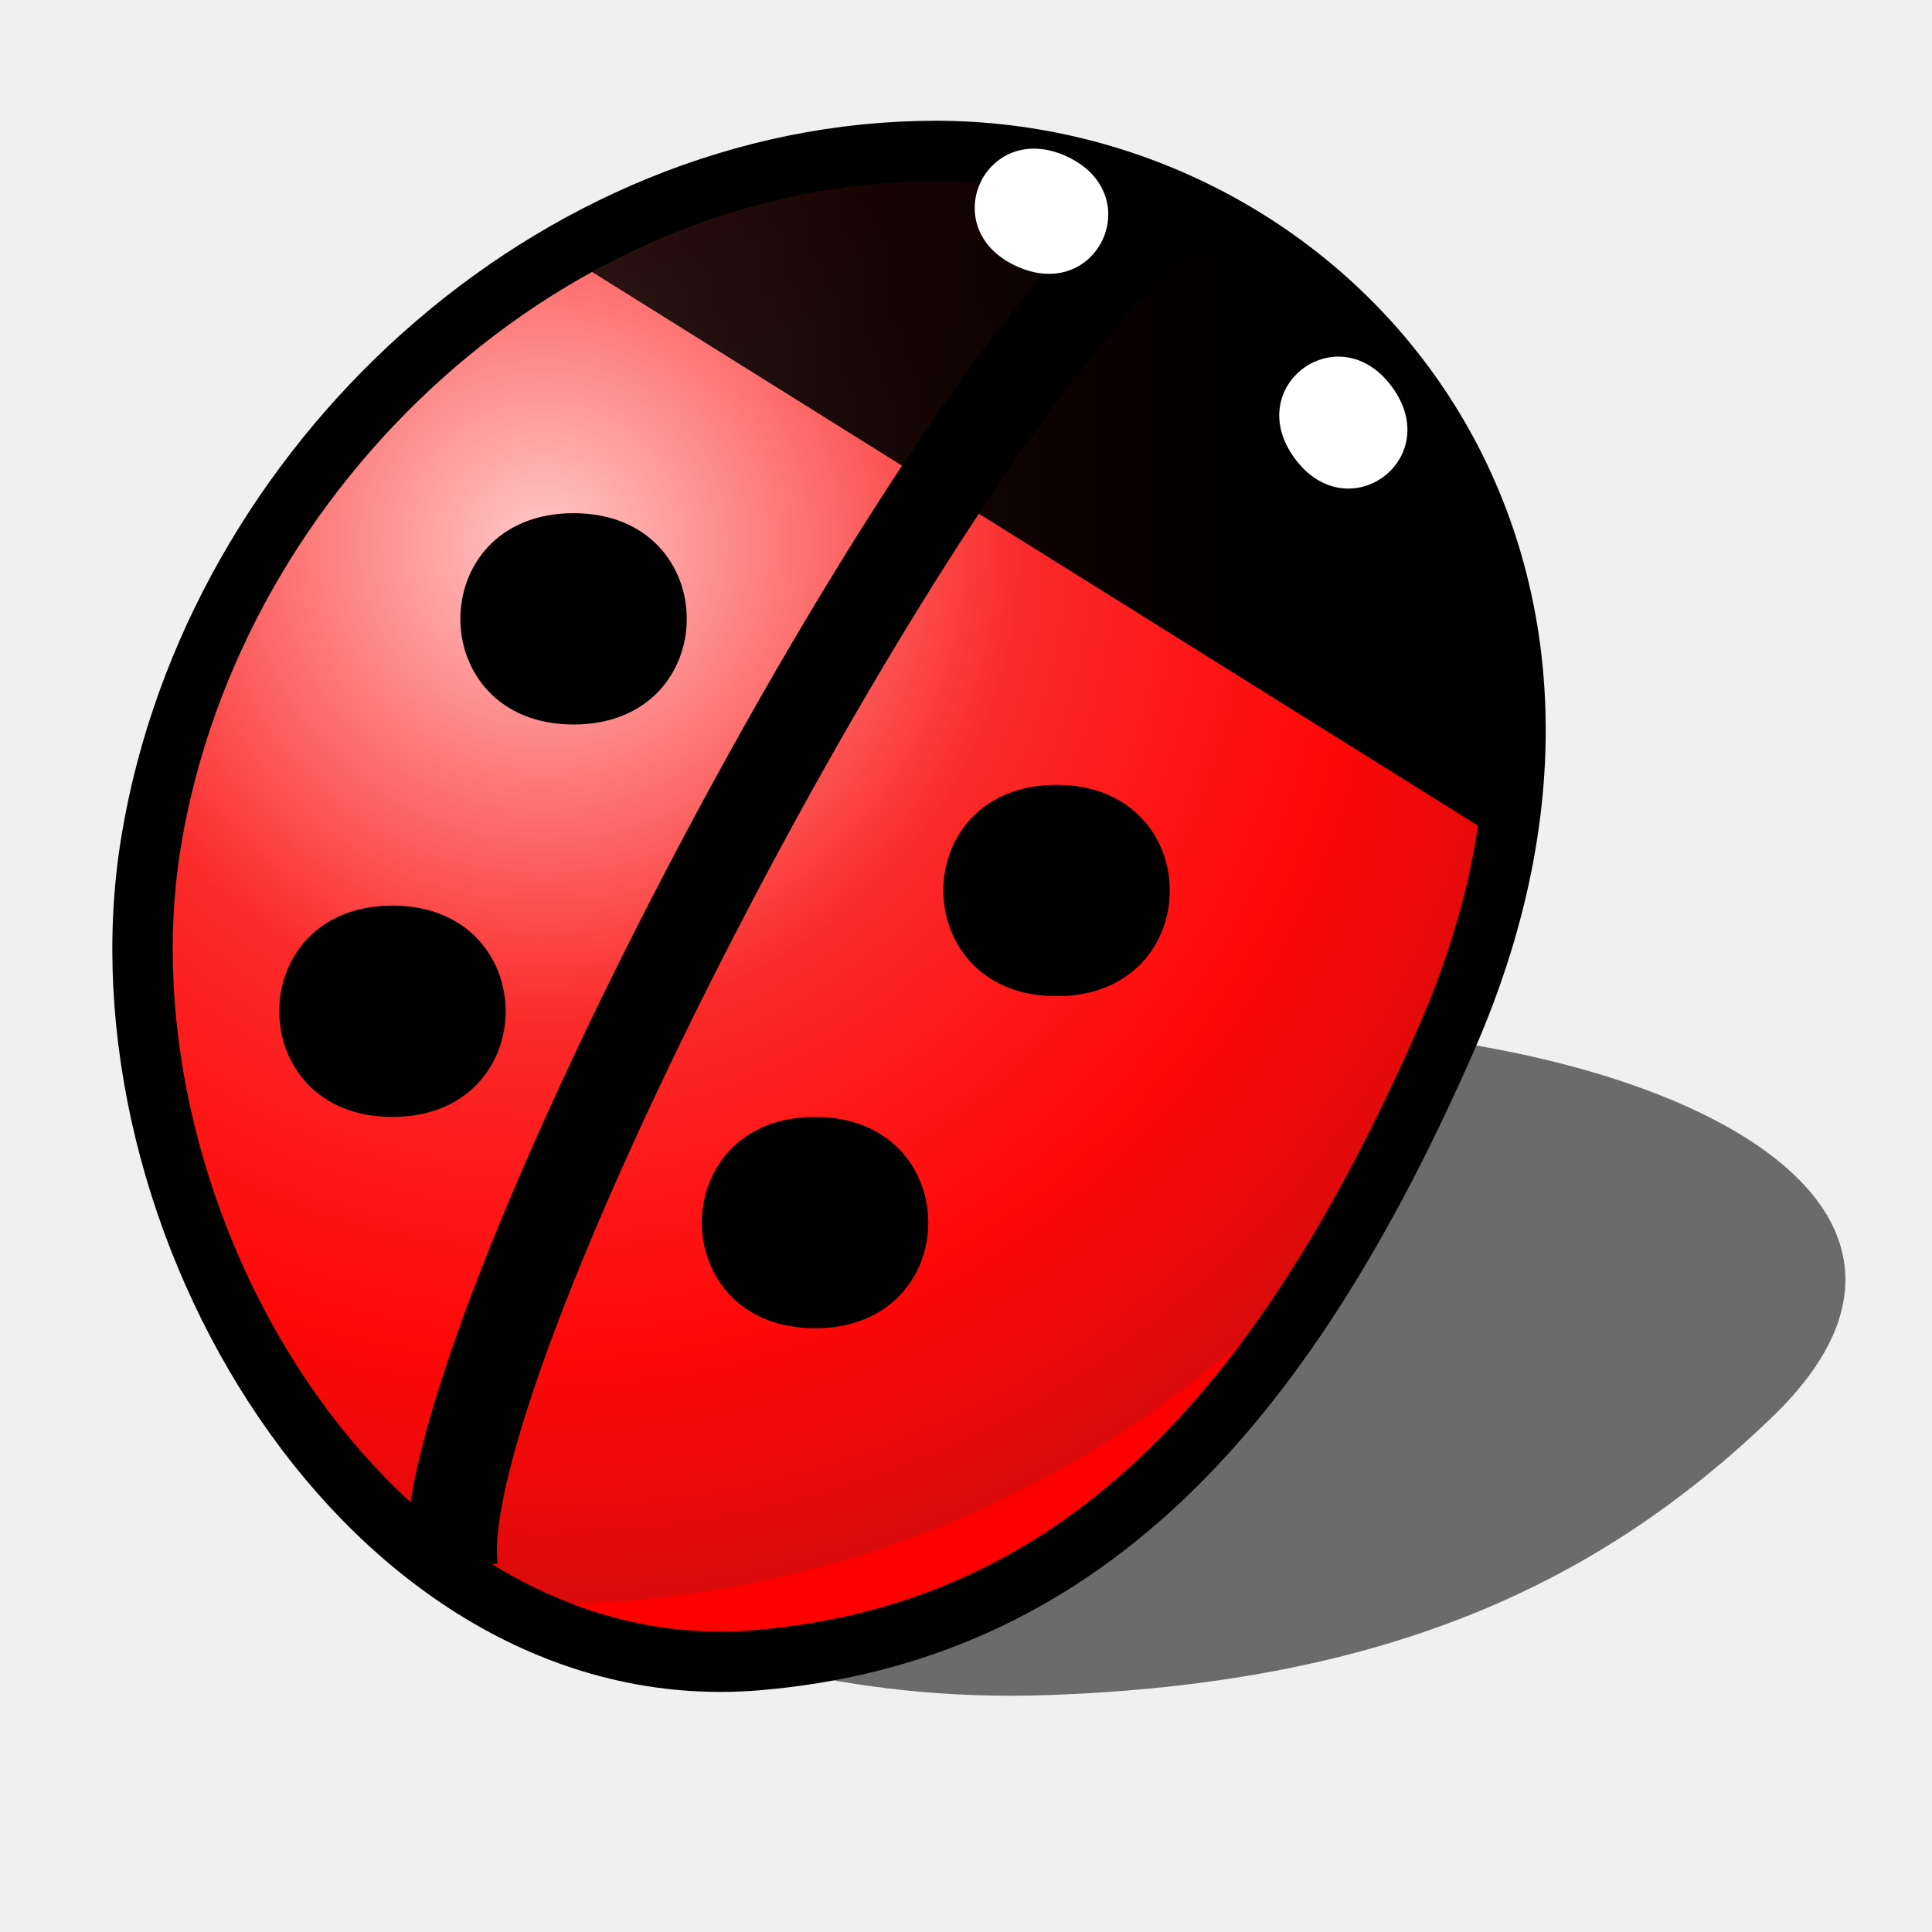
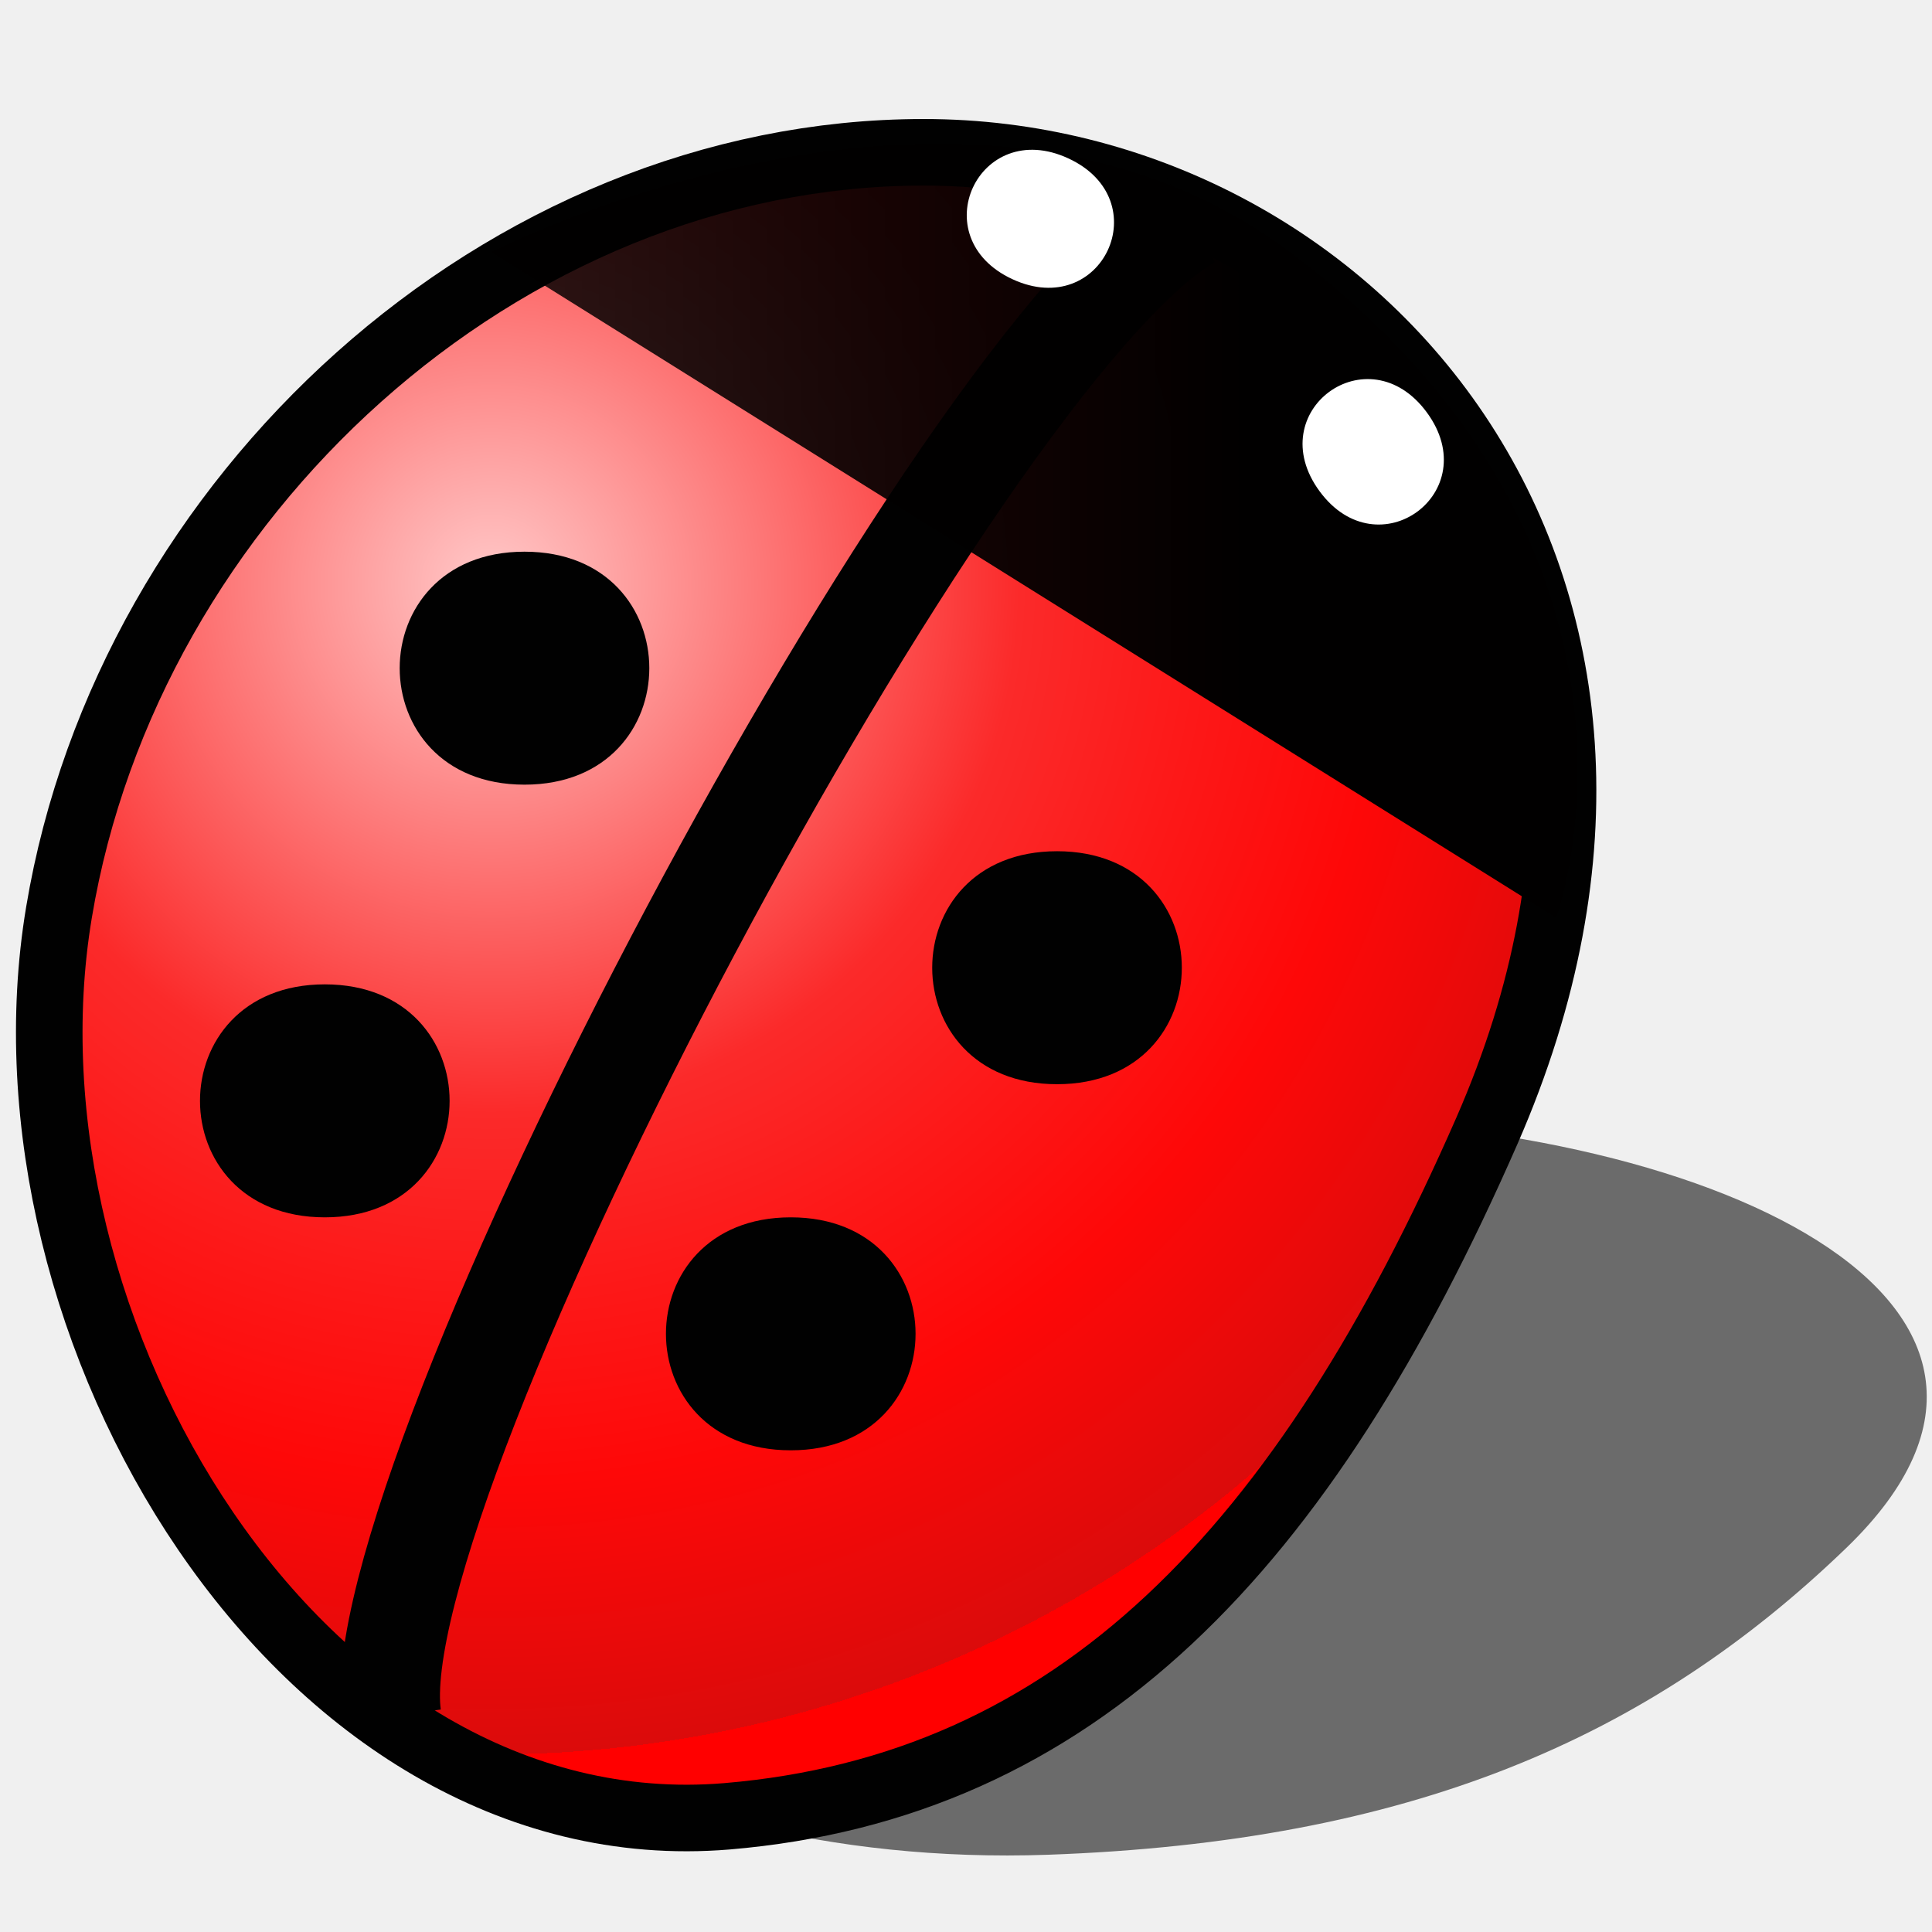
- <svg xmlns="http://www.w3.org/2000/svg" version="1.1" width="64" height="64" color-interpolation="linearRGB">
-   <g>
-     <path style="fill:#010101; fill-opacity:0.553" d="M29 4C16.84 4 6 14 4 26C2 37.98 11 53 23 52C32.96 51.16 39.54 44.46 45 32C52 16 41.15 4 29 4z" transform="matrix(1.0909,0,0,0.4615,9.6363,32.1538)" />
-     <path style="fill:none; stroke:#010101; stroke-width:4" d="M29 4C16.84 4 6 14 4 26C2 37.98 11 53 23 52C32.96 51.16 39.54 44.46 45 32C52 16 41.15 4 29 4z" transform="matrix(1,0,0,1,2,2)" />
+ <svg xmlns="http://www.w3.org/2000/svg" version="1.1" width="28" height="28" color-interpolation="linearRGB" id="svg44">
+   <defs id="defs48" />
+   <g id="g42" transform="matrix(0.4823544,0,0,0.4823544,-1.563326,-0.2045856)">
+     <path style="fill:#010101;fill-opacity:0.553" d="M 29,4 C 16.84,4 6,14 4,26 2,37.98 11,53 23,52 32.96,51.16 39.54,44.46 45,32 52,16 41.15,4 29,4 Z" transform="matrix(1.0909,0,0,0.4615,9.6363,32.1538)" id="path2" />
+     <path style="fill:none;stroke:#010101;stroke-width:4" d="M 29,4 C 16.84,4 6,14 4,26 2,37.98 11,53 23,52 32.96,51.16 39.54,44.46 45,32 52,16 41.15,4 29,4 Z" transform="translate(2,2)" id="path4" />
    <radialGradient id="gradient0" gradientUnits="userSpaceOnUse" cx="0" cy="0" r="64" gradientTransform="matrix(0.5625,0,0,0.5625,16,16)">
-       <stop offset="0.004" stop-color="#ffc7c7" />
-       <stop offset="0.441" stop-color="#fb2a2a" />
-       <stop offset="0.595" stop-color="#fd1818" />
-       <stop offset="0.749" stop-color="#fe0808" />
-       <stop offset="0.976" stop-color="#db0b0b" />
-       <stop offset="0.858" stop-color="#ff0000" />
+       <stop offset="0.004" stop-color="#ffc7c7" id="stop6" />
+       <stop offset="0.441" stop-color="#fb2a2a" id="stop8" />
+       <stop offset="0.595" stop-color="#fd1818" id="stop10" />
+       <stop offset="0.749" stop-color="#fe0808" id="stop12" />
+       <stop offset="0.976" stop-color="#db0b0b" id="stop14" />
+       <stop offset="0.858" stop-color="#ff0000" id="stop16" />
    </radialGradient>
-     <path style="fill:url(#gradient0)" d="M29 4C16.84 4 6 14 4 26C2 37.98 11 53 23 52C32.96 51.16 39.54 44.46 45 32C52 16 41.15 4 29 4z" transform="matrix(1,0,0,1,2,2)" />
-     <path style="fill:none; stroke:#010101; stroke-width:3" d="M39 7C32 11 14 45 15 52" />
-     <path style="fill:#010101" d="M23 12C18 12 18 19 23 19C28 19 28 12 23 12z" transform="matrix(1,0,0,1,-4,5)" />
-     <path style="fill:#010101" d="M23 12C18 12 18 19 23 19C28 19 28 12 23 12z" transform="matrix(1,0,0,1,-10,18)" />
-     <path style="fill:#010101" d="M23 12C18 12 18 19 23 19C28 19 28 12 23 12z" transform="matrix(1,0,0,1,12,14)" />
-     <path style="fill:#010101" d="M23 12C18 12 18 19 23 19C28 19 28 12 23 12z" transform="matrix(1,0,0,1,4,25)" />
+     <path style="fill:url(#gradient0)" d="M 29,4 C 16.84,4 6,14 4,26 2,37.98 11,53 23,52 32.96,51.16 39.54,44.46 45,32 52,16 41.15,4 29,4 Z" transform="translate(2,2)" id="path19" />
+     <path style="fill:none;stroke:#010101;stroke-width:3" d="M 39,7 C 32,11 14,45 15,52" id="path21" />
+     <path style="fill:#010101" d="m 23,12 c -5,0 -5,7 0,7 5,0 5,-7 0,-7 z" transform="translate(-4,5)" id="path23" />
+     <path style="fill:#010101" d="m 23,12 c -5,0 -5,7 0,7 5,0 5,-7 0,-7 z" transform="translate(-10,18)" id="path25" />
+     <path style="fill:#010101" d="m 23,12 c -5,0 -5,7 0,7 5,0 5,-7 0,-7 z" transform="translate(12,14)" id="path27" />
+     <path style="fill:#010101" d="m 23,12 c -5,0 -5,7 0,7 5,0 5,-7 0,-7 z" transform="translate(4,25)" id="path29" />
    <linearGradient id="gradient1" gradientUnits="userSpaceOnUse" x1="-64" y1="-64" x2="64" y2="-64">
-       <stop offset="0.316" stop-color="#010000" stop-opacity="0.502" />
-       <stop offset="0.818" stop-color="#010000" />
+       <stop offset="0.316" stop-color="#010000" stop-opacity="0.502" id="stop31" />
+       <stop offset="0.818" stop-color="#010000" id="stop33" />
    </linearGradient>
-     <path style="fill:url(#gradient1)" d="M18 8L50 28C50 28 54 17 42 8C32.23 0.67 18 8 18 8z" />
-     <path style="fill:#ffffff" d="M23 12C18 12 18 19 23 19C28 19 28 12 23 12z" transform="matrix(0.5406,0.2503,-0.2401,0.5185,25.7881,-6.7959)" />
-     <path style="fill:#ffffff" d="M23 12C18 12 18 19 23 19C28 19 28 12 23 12z" transform="matrix(0.3526,0.4802,-0.4605,0.3382,43.5278,-2.2874)" />
+     <path style="fill:url(#gradient1)" d="M 18,8 50,28 C 50,28 54,17 42,8 32.23,0.67 18,8 18,8 Z" id="path36" />
+     <path style="fill:#ffffff" d="m 23,12 c -5,0 -5,7 0,7 5,0 5,-7 0,-7 z" transform="matrix(0.5406,0.2503,-0.2401,0.5185,25.7881,-6.7959)" id="path38" />
+     <path style="fill:#ffffff" d="m 23,12 c -5,0 -5,7 0,7 5,0 5,-7 0,-7 z" transform="matrix(0.3526,0.4802,-0.4605,0.3382,43.5278,-2.2874)" id="path40" />
  </g>
</svg>
